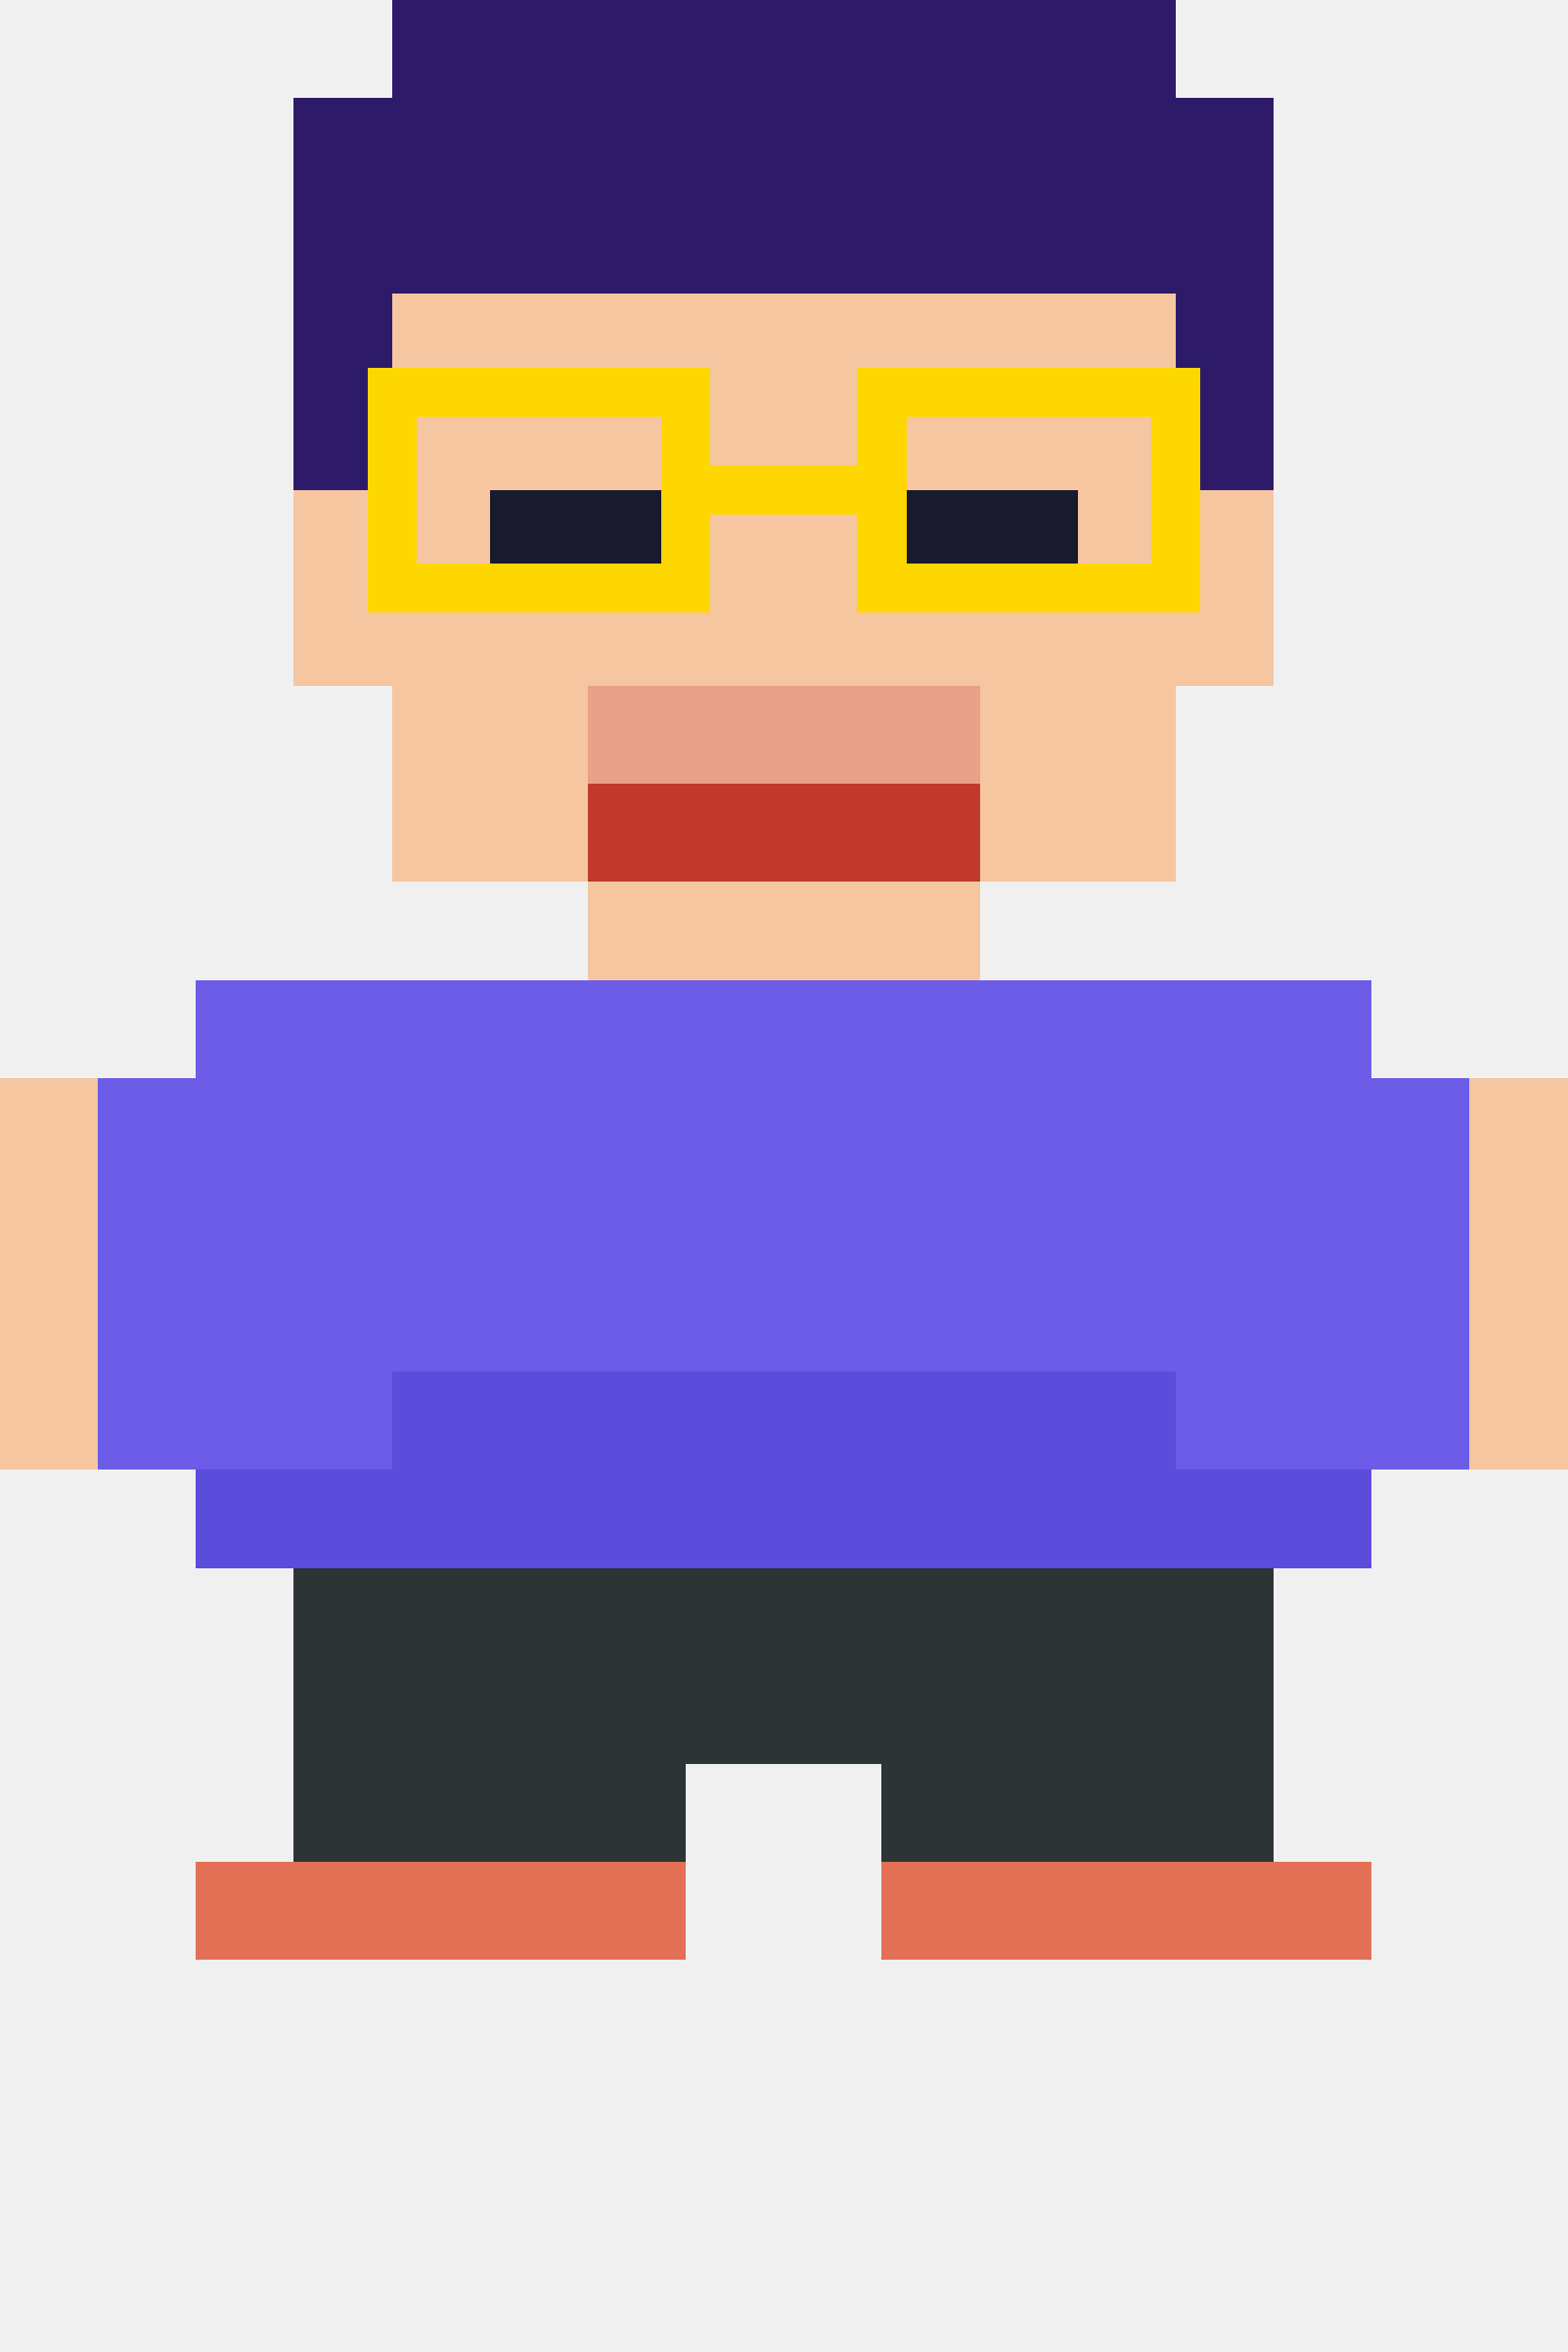
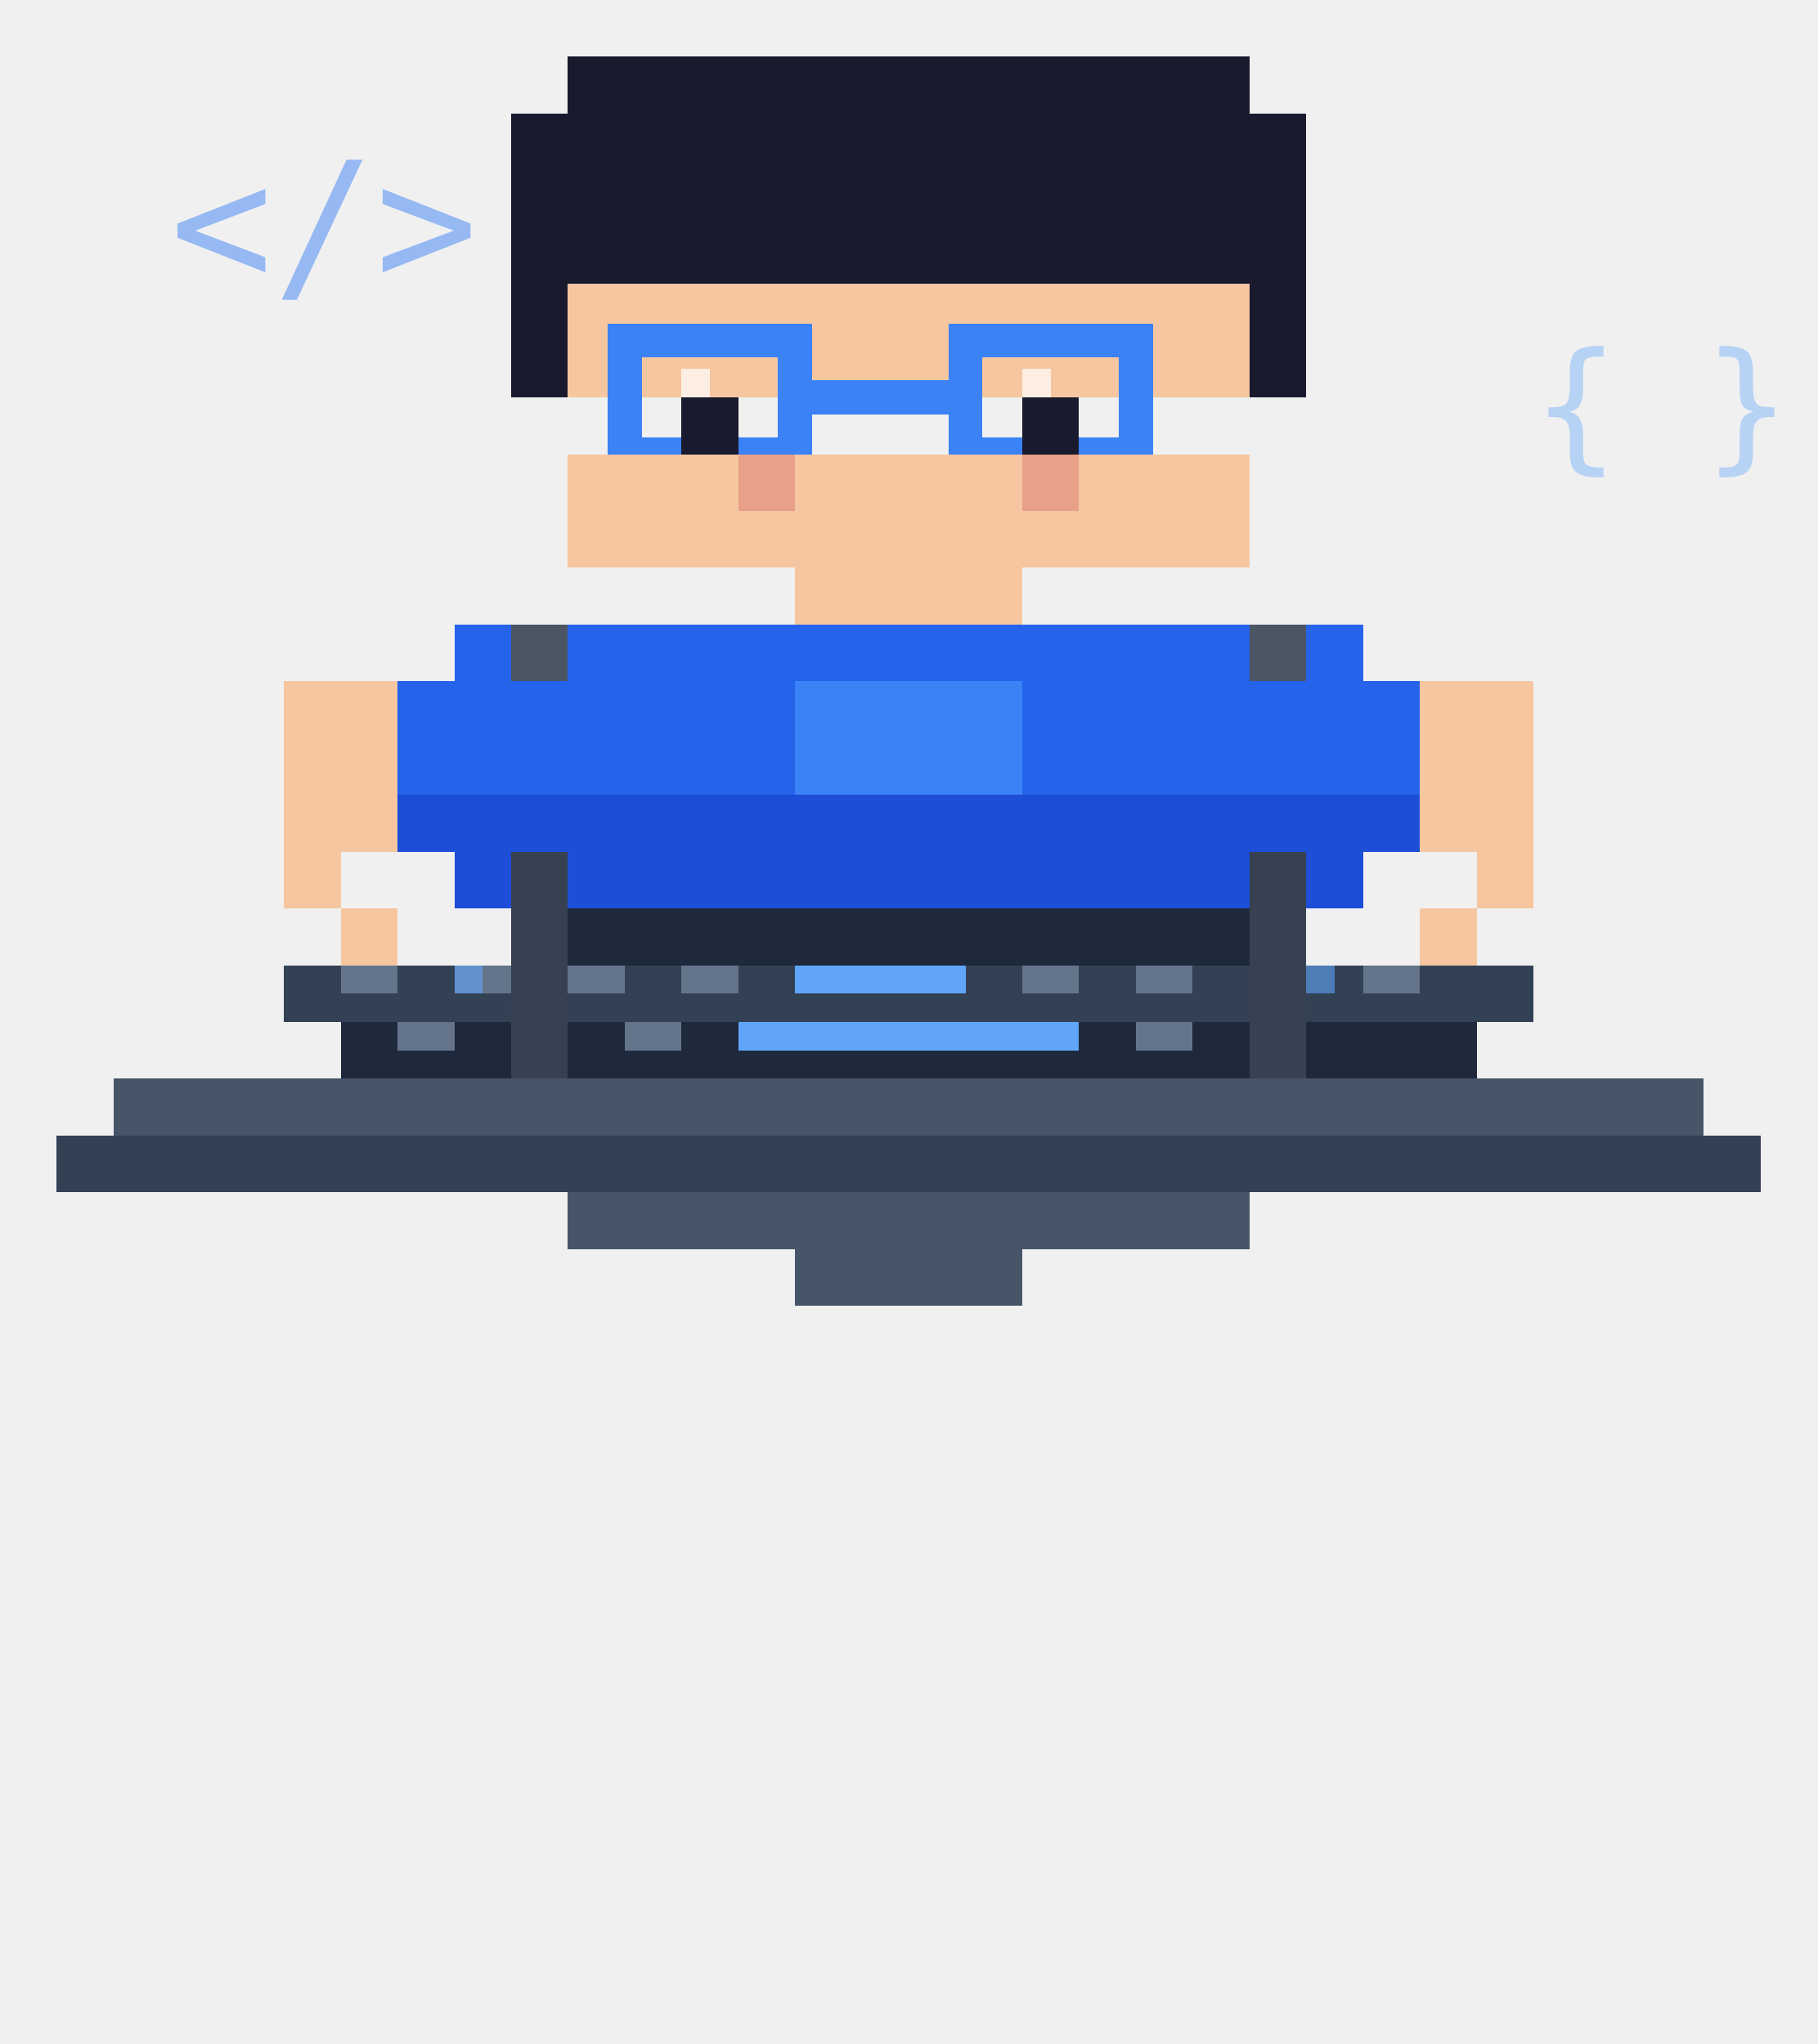
- <svg xmlns="http://www.w3.org/2000/svg" viewBox="0 0 16 24" width="128" height="192" shape-rendering="crispEdges">
-   <rect x="4" y="0" width="8" height="1" fill="#2d1b69" />
-   <rect x="3" y="1" width="10" height="1" fill="#2d1b69" />
-   <rect x="3" y="2" width="10" height="1" fill="#2d1b69" />
-   <rect x="3" y="3" width="1" height="1" fill="#2d1b69" />
-   <rect x="4" y="3" width="8" height="1" fill="#f5c6a0" />
-   <rect x="12" y="3" width="1" height="1" fill="#2d1b69" />
-   <rect x="3" y="4" width="1" height="1" fill="#2d1b69" />
-   <rect x="4" y="4" width="8" height="1" fill="#f5c6a0" />
-   <rect x="12" y="4" width="1" height="1" fill="#2d1b69" />
-   <rect x="3" y="5" width="10" height="1" fill="#f5c6a0" />
-   <rect x="5" y="5" width="2" height="1" fill="#1a1a2e" />
-   <rect x="9" y="5" width="2" height="1" fill="#1a1a2e" />
-   <rect x="3" y="6" width="10" height="1" fill="#f5c6a0" />
-   <rect x="4" y="7" width="8" height="1" fill="#f5c6a0" />
-   <rect x="6" y="7" width="4" height="1" fill="#e8a088" />
-   <rect x="4" y="8" width="8" height="1" fill="#f5c6a0" />
-   <rect x="6" y="8" width="4" height="1" fill="#c0392b" />
-   <rect x="6" y="9" width="4" height="1" fill="#f5c6a0" />
-   <rect x="2" y="10" width="12" height="1" fill="#6c5ce7" />
-   <rect x="1" y="11" width="14" height="1" fill="#6c5ce7" />
-   <rect x="1" y="12" width="14" height="1" fill="#6c5ce7" />
-   <rect x="1" y="13" width="14" height="1" fill="#6c5ce7" />
-   <rect x="1" y="14" width="3" height="1" fill="#6c5ce7" />
-   <rect x="4" y="14" width="8" height="1" fill="#5b4cdb" />
-   <rect x="12" y="14" width="3" height="1" fill="#6c5ce7" />
-   <rect x="2" y="15" width="12" height="1" fill="#5b4cdb" />
-   <rect x="0" y="11" width="1" height="4" fill="#f5c6a0" />
-   <rect x="15" y="11" width="1" height="4" fill="#f5c6a0" />
-   <rect x="3" y="16" width="10" height="1" fill="#2d3436" />
-   <rect x="3" y="17" width="10" height="1" fill="#2d3436" />
-   <rect x="3" y="18" width="4" height="1" fill="#2d3436" />
-   <rect x="9" y="18" width="4" height="1" fill="#2d3436" />
-   <rect x="2" y="19" width="5" height="1" fill="#e17055" />
-   <rect x="9" y="19" width="5" height="1" fill="#e17055" />
-   <rect x="4" y="4" width="3" height="2" fill="none" stroke="#ffd700" stroke-width="0.5" />
-   <rect x="9" y="4" width="3" height="2" fill="none" stroke="#ffd700" stroke-width="0.5" />
-   <line x1="7" y1="5" x2="9" y2="5" stroke="#ffd700" stroke-width="0.5" />
+ <svg xmlns="http://www.w3.org/2000/svg" viewBox="0 0 32 36" width="256" height="288" shape-rendering="crispEdges">
+   <rect x="10" y="1" width="12" height="1" fill="#1a1a2e" />
+   <rect x="9" y="2" width="14" height="1" fill="#1a1a2e" />
+   <rect x="9" y="3" width="14" height="1" fill="#1a1a2e" />
+   <rect x="9" y="4" width="14" height="1" fill="#1a1a2e" />
+   <rect x="9" y="5" width="1" height="1" fill="#1a1a2e" />
+   <rect x="10" y="5" width="12" height="1" fill="#f5c6a0" />
+   <rect x="22" y="5" width="1" height="1" fill="#1a1a2e" />
+   <rect x="9" y="6" width="1" height="1" fill="#1a1a2e" />
+   <rect x="10" y="6" width="12" height="1" fill="#f5c6a0" />
+   <rect x="22" y="6" width="1" height="1" fill="#1a1a2e" />
+   <rect x="11" y="6" width="3" height="2" fill="none" stroke="#3B82F6" stroke-width="0.6" />
+   <rect x="17" y="6" width="3" height="2" fill="none" stroke="#3B82F6" stroke-width="0.6" />
+   <line x1="14" y1="7" x2="17" y2="7" stroke="#3B82F6" stroke-width="0.6" />
+   <rect x="12" y="7" width="1" height="1" fill="#1a1a2e" />
+   <rect x="18" y="7" width="1" height="1" fill="#1a1a2e" />
+   <rect x="12" y="6.5" width="0.5" height="0.5" fill="#ffffff" opacity="0.7" />
+   <rect x="18" y="6.5" width="0.5" height="0.5" fill="#ffffff" opacity="0.7" />
+   <rect x="10" y="8" width="12" height="1" fill="#f5c6a0" />
+   <rect x="13" y="8" width="1" height="1" fill="#e8a088" />
+   <rect x="14" y="9" width="4" height="1" fill="#e8a088" />
+   <rect x="18" y="8" width="1" height="1" fill="#e8a088" />
+   <rect x="10" y="9" width="12" height="1" fill="#f5c6a0" />
+   <rect x="14" y="10" width="4" height="1" fill="#f5c6a0" />
+   <rect x="8" y="11" width="16" height="1" fill="#2563EB" />
+   <rect x="7" y="12" width="18" height="1" fill="#2563EB" />
+   <rect x="7" y="13" width="18" height="1" fill="#2563EB" />
+   <rect x="7" y="14" width="18" height="1" fill="#1D4ED8" />
+   <rect x="8" y="15" width="16" height="1" fill="#1D4ED8" />
+   <rect x="14" y="12" width="4" height="2" fill="#3B82F6" />
+   <rect x="5" y="12" width="2" height="3" fill="#f5c6a0" />
+   <rect x="25" y="12" width="2" height="3" fill="#f5c6a0" />
+   <rect x="5" y="15" width="1" height="1" fill="#f5c6a0" />
+   <rect x="6" y="16" width="1" height="1" fill="#f5c6a0" />
+   <rect x="7" y="17" width="1" height="1" fill="#f5c6a0" />
+   <rect x="26" y="15" width="1" height="1" fill="#f5c6a0" />
+   <rect x="25" y="16" width="1" height="1" fill="#f5c6a0" />
+   <rect x="24" y="17" width="1" height="1" fill="#f5c6a0" />
+   <rect x="8" y="18" width="2" height="1" fill="#f5c6a0" />
+   <rect x="22" y="18" width="2" height="1" fill="#f5c6a0" />
+   <rect x="2" y="19" width="28" height="1" fill="#475569" />
+   <rect x="1" y="20" width="30" height="1" fill="#334155" />
+   <rect x="6" y="18" width="20" height="1" fill="#1e293b" />
+   <rect x="5" y="17" width="22" height="1" fill="#334155" />
+   <rect x="6" y="17" width="1" height="0.5" fill="#64748b" />
+   <rect x="8" y="17" width="1" height="0.5" fill="#64748b" />
+   <rect x="10" y="17" width="1" height="0.5" fill="#64748b" />
+   <rect x="12" y="17" width="1" height="0.5" fill="#64748b" />
+   <rect x="14" y="17" width="3" height="0.5" fill="#60a5fa" />
+   <rect x="18" y="17" width="1" height="0.5" fill="#64748b" />
+   <rect x="20" y="17" width="1" height="0.5" fill="#64748b" />
+   <rect x="22" y="17" width="1" height="0.5" fill="#64748b" />
+   <rect x="24" y="17" width="1" height="0.5" fill="#64748b" />
+   <rect x="7" y="18" width="1" height="0.5" fill="#64748b" />
+   <rect x="9" y="18" width="1" height="0.5" fill="#64748b" />
+   <rect x="11" y="18" width="1" height="0.5" fill="#64748b" />
+   <rect x="13" y="18" width="6" height="0.5" fill="#60a5fa" />
+   <rect x="20" y="18" width="1" height="0.5" fill="#64748b" />
+   <rect x="10" y="21" width="12" height="1" fill="#475569" />
+   <rect x="14" y="22" width="4" height="1" fill="#475569" />
+   <rect x="10" y="16" width="12" height="1" fill="#1e293b" />
+   <rect x="10" y="17" width="4" height="0" fill="#1e293b" />
+   <rect x="18" y="17" width="4" height="0" fill="#1e293b" />
+   <rect x="9" y="15" width="1" height="4" fill="#374151" />
+   <rect x="22" y="15" width="1" height="4" fill="#374151" />
+   <rect x="9" y="11" width="1" height="1" fill="#4B5563" />
+   <rect x="22" y="11" width="1" height="1" fill="#4B5563" />
+   <rect x="10" y="0" width="0" height="0" fill="#1e293b" />
+   <rect x="8" y="17" width="0.5" height="0.5" fill="#60a5fa" opacity="0.6">
+     <animate attributeName="opacity" values="0.6;0;0.6" dur="0.4s" repeatCount="indefinite" />
+   </rect>
+   <rect x="23" y="17" width="0.5" height="0.5" fill="#60a5fa" opacity="0.6">
+     <animate attributeName="opacity" values="0;0.6;0" dur="0.4s" repeatCount="indefinite" />
+   </rect>
+   <text x="3" y="5" font-family="monospace" font-size="3" fill="#3B82F6" opacity="0.5">
+     &lt;/&gt;
+     <animate attributeName="opacity" values="0.5;0.2;0.5" dur="2s" repeatCount="indefinite" />
+     <animate attributeName="y" values="5;3;5" dur="3s" repeatCount="indefinite" />
+   </text>
+   <text x="27" y="8" font-family="monospace" font-size="2.5" fill="#60A5FA" opacity="0.4">
+     { }
+     <animate attributeName="opacity" values="0.4;0.15;0.4" dur="2.5s" repeatCount="indefinite" />
+     <animate attributeName="y" values="8;6;8" dur="3.5s" repeatCount="indefinite" />
+   </text>
</svg>
